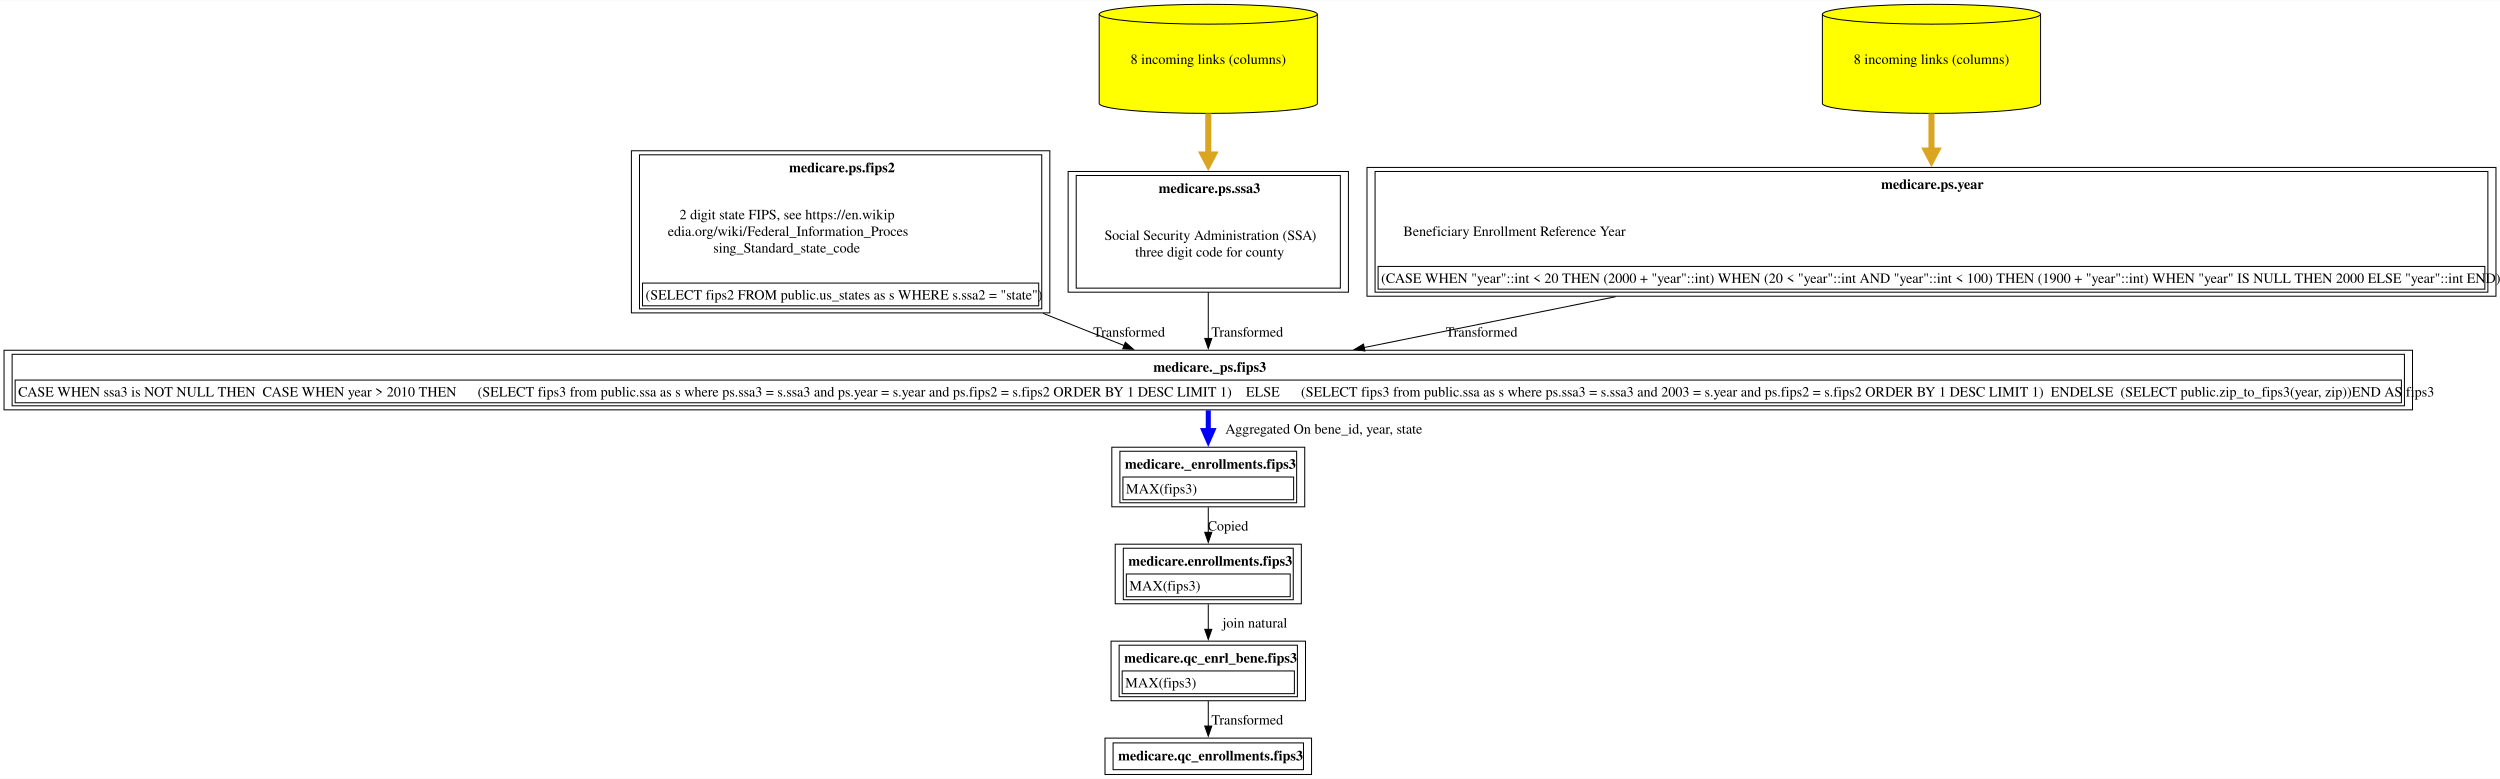
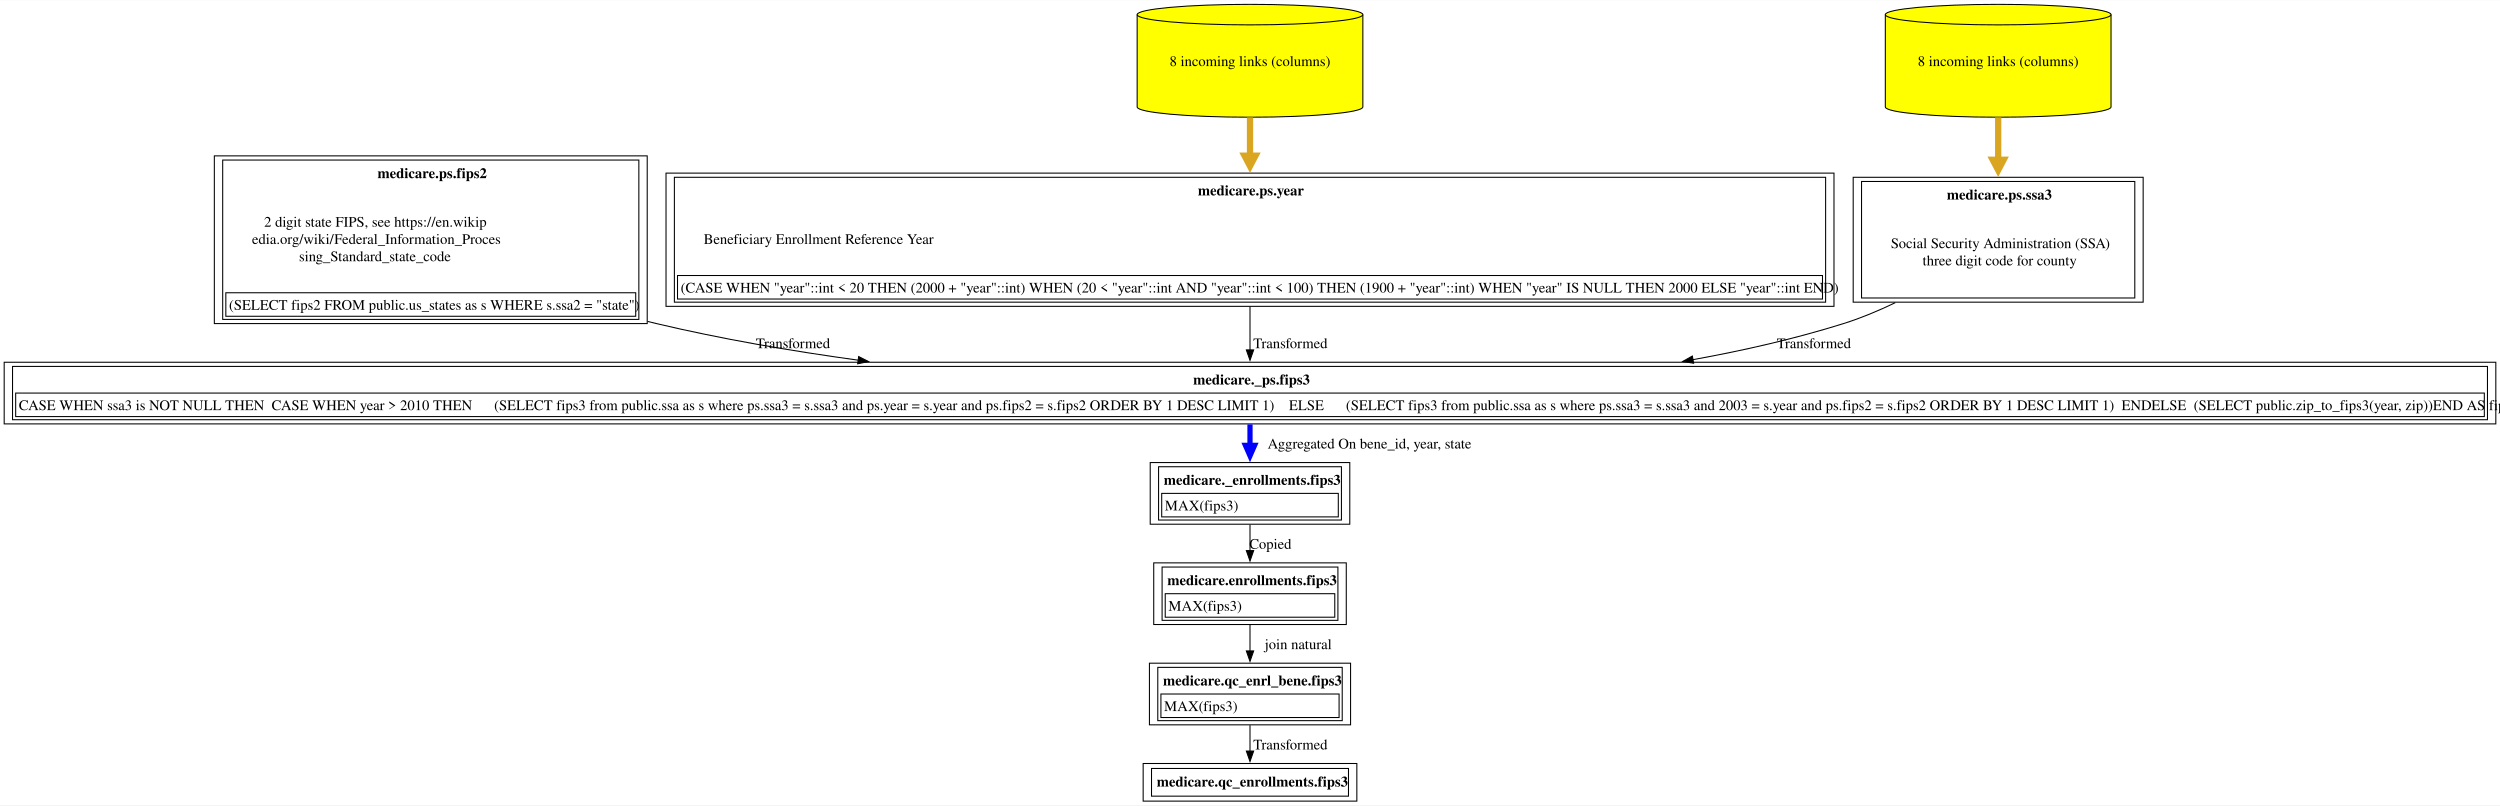
- <svg xmlns="http://www.w3.org/2000/svg" xmlns:xlink="http://www.w3.org/1999/xlink" width="2475pt" height="771pt" viewBox="0.00 0.00 2475.12 770.50">
+ <svg xmlns="http://www.w3.org/2000/svg" xmlns:xlink="http://www.w3.org/1999/xlink" width="2393pt" height="771pt" viewBox="0.00 0.00 2392.50 770.50">
  <g id="graph0" class="graph" transform="scale(1 1) rotate(0) translate(4 766.5)">
-     <polygon fill="white" stroke="none" points="-4,4 -4,-766.5 2471.12,-766.5 2471.12,4 -4,4" />
+     <polygon fill="white" stroke="none" points="-4,4 -4,-766.5 2388.5,-766.5 2388.5,4 -4,4" />
    <g id="node1" class="node">
      <g id="a_node1">
        <a xlink:href="../medicare.qc_enrollments/fips3.html" xlink:title="&lt;TABLE&gt;" target="_blank">
          <polygon fill="none" stroke="black" points="1294.5,-36 1090,-36 1090,0 1294.5,0 1294.5,-36" />
          <text text-anchor="start" x="1103" y="-13.95" font-family="Times,serif" font-weight="bold" font-size="14.00">medicare.qc_enrollments.fips3</text>
          <polygon fill="none" stroke="black" points="1098,-4.75 1098,-31.25 1286.5,-31.25 1286.5,-4.75 1098,-4.75" />
        </a>
      </g>
    </g>
    <g id="node2" class="node">
      <g id="a_node2">
        <a xlink:href="../medicare.qc_enrl_bene/fips3.html" xlink:title="&lt;TABLE&gt;" target="_blank">
          <polygon fill="none" stroke="black" points="1288.5,-132 1096,-132 1096,-73 1288.5,-73 1288.5,-132" />
          <text text-anchor="start" x="1109" y="-110.7" font-family="Times,serif" font-weight="bold" font-size="14.00">medicare.qc_enrl_bene.fips3</text>
          <polygon fill="none" stroke="black" points="1107,-80 1107,-102.5 1277.5,-102.5 1277.5,-80 1107,-80" />
          <text text-anchor="start" x="1110" y="-86.2" font-family="Times,serif" font-size="14.00">MAX(fips3)</text>
          <polygon fill="none" stroke="black" points="1104,-77 1104,-128 1280.5,-128 1280.5,-77 1104,-77" />
        </a>
      </g>
    </g>
    <g id="edge1" class="edge">
      <path fill="none" stroke="black" d="M1192.25,-72.65C1192.25,-64.62 1192.25,-55.91 1192.25,-47.89" />
      <polygon fill="black" stroke="black" points="1195.75,-47.93 1192.25,-37.93 1188.75,-47.93 1195.75,-47.93" />
      <text text-anchor="middle" x="1230.88" y="-49.45" font-family="Times,serif" font-size="14.00">  Transformed</text>
    </g>
    <g id="node3" class="node">
      <g id="a_node3">
        <a xlink:href="../medicare.enrollments/fips3.html" xlink:title="&lt;TABLE&gt;" target="_blank">
          <polygon fill="none" stroke="black" points="1284.38,-228 1100.12,-228 1100.12,-169 1284.38,-169 1284.38,-228" />
          <text text-anchor="start" x="1113.12" y="-206.7" font-family="Times,serif" font-weight="bold" font-size="14.00">medicare.enrollments.fips3</text>
          <polygon fill="none" stroke="black" points="1111.12,-176 1111.12,-198.5 1273.38,-198.5 1273.38,-176 1111.12,-176" />
          <text text-anchor="start" x="1114.12" y="-182.2" font-family="Times,serif" font-size="14.00">MAX(fips3)</text>
          <polygon fill="none" stroke="black" points="1108.12,-173 1108.12,-224 1276.38,-224 1276.38,-173 1108.12,-173" />
        </a>
      </g>
    </g>
    <g id="edge2" class="edge">
      <path fill="none" stroke="black" d="M1192.25,-168.53C1192.25,-160.68 1192.25,-152.05 1192.25,-143.7" />
      <polygon fill="black" stroke="black" points="1195.75,-143.73 1192.25,-133.73 1188.75,-143.73 1195.75,-143.73" />
      <text text-anchor="middle" x="1238.38" y="-145.45" font-family="Times,serif" font-size="14.00">	join natural</text>
    </g>
    <g id="node4" class="node">
      <g id="a_node4">
        <a xlink:href="../medicare._enrollments/fips3.html" xlink:title="&lt;TABLE&gt;" target="_blank">
          <polygon fill="none" stroke="black" points="1287.75,-324 1096.75,-324 1096.75,-265 1287.75,-265 1287.75,-324" />
          <text text-anchor="start" x="1109.75" y="-302.7" font-family="Times,serif" font-weight="bold" font-size="14.00">medicare._enrollments.fips3</text>
          <polygon fill="none" stroke="black" points="1107.75,-272 1107.75,-294.5 1276.75,-294.5 1276.75,-272 1107.75,-272" />
          <text text-anchor="start" x="1110.75" y="-278.2" font-family="Times,serif" font-size="14.00">MAX(fips3)</text>
          <polygon fill="none" stroke="black" points="1104.75,-269 1104.75,-320 1279.75,-320 1279.75,-269 1104.75,-269" />
        </a>
      </g>
    </g>
    <g id="edge3" class="edge">
      <path fill="none" stroke="black" d="M1192.25,-264.53C1192.25,-256.68 1192.25,-248.05 1192.25,-239.7" />
      <polygon fill="black" stroke="black" points="1195.75,-239.73 1192.25,-229.73 1188.75,-239.73 1195.75,-239.73" />
      <text text-anchor="middle" x="1211.75" y="-241.45" font-family="Times,serif" font-size="14.00">Copied</text>
    </g>
    <g id="node5" class="node">
      <g id="a_node5">
        <a xlink:href="../medicare._ps/fips3.html" xlink:title="&lt;TABLE&gt;" target="_blank">
          <polygon fill="none" stroke="black" points="2384.5,-420 0,-420 0,-361 2384.5,-361 2384.5,-420" />
          <text text-anchor="start" x="1137.88" y="-398.7" font-family="Times,serif" font-weight="bold" font-size="14.00">medicare._ps.fips3</text>
          <polygon fill="none" stroke="black" points="11,-368 11,-390.5 2373.5,-390.5 2373.5,-368 11,-368" />
          <text text-anchor="start" x="14" y="-374.2" font-family="Times,serif" font-size="14.00">CASE WHEN ssa3 is NOT NULL THEN  CASE WHEN year &gt; 2010 THEN      (SELECT fips3 from public.ssa as s where ps.ssa3 = s.ssa3 and ps.year = s.year and ps.fips2 = s.fips2 ORDER BY 1 DESC LIMIT 1)    ELSE      (SELECT fips3 from public.ssa as s where ps.ssa3 = s.ssa3 and 2003 = s.year and ps.fips2 = s.fips2 ORDER BY 1 DESC LIMIT 1)  ENDELSE  (SELECT public.zip_to_fips3(year, zip))END AS fips3</text>
          <polygon fill="none" stroke="black" points="8,-365 8,-416 2376.5,-416 2376.5,-365 8,-365" />
        </a>
      </g>
    </g>
    <g id="edge4" class="edge">
      <path fill="none" stroke="blue" stroke-width="5" d="M1192.25,-360.53C1192.25,-354.13 1192.25,-347.2 1192.25,-340.33" />
      <polygon fill="blue" stroke="blue" stroke-width="5" points="1196.63,-340.45 1192.25,-330.45 1187.88,-340.45 1196.63,-340.45" />
      <text text-anchor="middle" x="1306.62" y="-337.45" font-family="Times,serif" font-size="14.00">	  Aggregated On bene_id, year, state</text>
    </g>
    <g id="node6" class="node">
      <g id="a_node6">
        <a xlink:href="../medicare.ps/fips2.html" xlink:title="&lt;TABLE&gt;" target="_blank">
-           <polygon fill="none" stroke="black" points="1035.38,-617.5 621.12,-617.5 621.12,-457 1035.38,-457 1035.38,-617.5" />
-           <text text-anchor="start" x="777.25" y="-596.2" font-family="Times,serif" font-weight="bold" font-size="14.00">medicare.ps.fips2</text>
-           <text text-anchor="start" x="668.75" y="-549.7" font-family="Times,serif" font-size="14.00">2 digit state FIPS, see https://en.wikip</text>
-           <text text-anchor="start" x="657.12" y="-533.2" font-family="Times,serif" font-size="14.00">edia.org/wiki/Federal_Information_Proces</text>
-           <text text-anchor="start" x="702.12" y="-516.7" font-family="Times,serif" font-size="14.00">sing_Standard_state_code</text>
-           <polygon fill="none" stroke="black" points="632.12,-464 632.12,-486.5 1024.38,-486.5 1024.38,-464 632.12,-464" />
-           <text text-anchor="start" x="635.12" y="-470.2" font-family="Times,serif" font-size="14.00">(SELECT fips2 FROM public.us_states as s WHERE s.ssa2 = "state")</text>
-           <polygon fill="none" stroke="black" points="629.12,-461 629.12,-613.5 1027.38,-613.5 1027.38,-461 629.12,-461" />
+           <polygon fill="none" stroke="black" points="615.38,-617.5 201.12,-617.5 201.12,-457 615.38,-457 615.38,-617.5" />
+           <text text-anchor="start" x="357.25" y="-596.2" font-family="Times,serif" font-weight="bold" font-size="14.00">medicare.ps.fips2</text>
+           <text text-anchor="start" x="248.75" y="-549.7" font-family="Times,serif" font-size="14.00">2 digit state FIPS, see https://en.wikip</text>
+           <text text-anchor="start" x="237.12" y="-533.2" font-family="Times,serif" font-size="14.00">edia.org/wiki/Federal_Information_Proces</text>
+           <text text-anchor="start" x="282.12" y="-516.7" font-family="Times,serif" font-size="14.00">sing_Standard_state_code</text>
+           <polygon fill="none" stroke="black" points="212.12,-464 212.12,-486.5 604.38,-486.5 604.38,-464 212.12,-464" />
+           <text text-anchor="start" x="215.12" y="-470.2" font-family="Times,serif" font-size="14.00">(SELECT fips2 FROM public.us_states as s WHERE s.ssa2 = "state")</text>
+           <polygon fill="none" stroke="black" points="209.12,-461 209.12,-613.5 607.38,-613.5 607.38,-461 209.12,-461" />
        </a>
      </g>
    </g>
    <g id="edge5" class="edge">
-       <path fill="none" stroke="black" d="M1028.62,-456.57C1056.93,-445.31 1084.65,-434.29 1108.99,-424.61" />
-       <polygon fill="black" stroke="black" points="1110.16,-427.91 1118.16,-420.96 1107.57,-421.41 1110.16,-427.91" />
-       <text text-anchor="middle" x="1113.88" y="-433.45" font-family="Times,serif" font-size="14.00">  Transformed</text>
+       <path fill="none" stroke="black" d="M615.76,-459.08C618.6,-458.36 621.43,-457.67 624.25,-457 686.1,-442.31 752.56,-430.87 817.44,-421.97" />
+       <polygon fill="black" stroke="black" points="817.74,-425.46 827.18,-420.65 816.8,-418.52 817.74,-425.46" />
+       <text text-anchor="middle" x="754.88" y="-433.45" font-family="Times,serif" font-size="14.00">  Transformed</text>
    </g>
    <g id="node7" class="node">
      <g id="a_node7">
-         <a xlink:href="../medicare.ps/ssa3.html" xlink:title="&lt;TABLE&gt;" target="_blank">
-           <polygon fill="none" stroke="black" points="1331,-597 1053.5,-597 1053.5,-477.5 1331,-477.5 1331,-597" />
-           <text text-anchor="start" x="1143.12" y="-575.7" font-family="Times,serif" font-weight="bold" font-size="14.00">medicare.ps.ssa3</text>
-           <text text-anchor="start" x="1089.5" y="-529.2" font-family="Times,serif" font-size="14.00">Social Security Administration (SSA)</text>
-           <text text-anchor="start" x="1119.88" y="-512.7" font-family="Times,serif" font-size="14.00">three digit code for county</text>
-           <polygon fill="none" stroke="black" points="1061.5,-481.5 1061.5,-593 1323,-593 1323,-481.5 1061.5,-481.5" />
+         <a xlink:href="../medicare.ps/year.html" xlink:title="&lt;TABLE&gt;" target="_blank">
+           <polygon fill="none" stroke="black" points="1751.12,-601 633.38,-601 633.38,-473.5 1751.12,-473.5 1751.12,-601" />
+           <text text-anchor="start" x="1142.38" y="-579.7" font-family="Times,serif" font-weight="bold" font-size="14.00">medicare.ps.year</text>
+           <text text-anchor="start" x="669.38" y="-533.2" font-family="Times,serif" font-size="14.00">Beneficiary Enrollment Reference Year</text>
+           <polygon fill="none" stroke="black" points="644.38,-480.5 644.38,-503 1740.12,-503 1740.12,-480.5 644.38,-480.5" />
+           <text text-anchor="start" x="647.38" y="-486.7" font-family="Times,serif" font-size="14.00">(CASE WHEN "year"::int &lt; 20 THEN (2000 + "year"::int) WHEN (20 &lt; "year"::int AND "year"::int &lt; 100) THEN (1900 + "year"::int) WHEN "year" IS NULL THEN 2000 ELSE "year"::int END)</text>
+           <polygon fill="none" stroke="black" points="641.38,-477.5 641.38,-597 1743.12,-597 1743.12,-477.5 641.38,-477.5" />
        </a>
      </g>
    </g>
    <g id="edge6" class="edge">
-       <path fill="none" stroke="black" d="M1192.25,-477.37C1192.25,-461.97 1192.25,-445.71 1192.25,-431.54" />
-       <polygon fill="black" stroke="black" points="1195.75,-431.7 1192.25,-421.7 1188.75,-431.7 1195.75,-431.7" />
+       <path fill="none" stroke="black" d="M1192.25,-473.18C1192.25,-459.07 1192.25,-444.47 1192.25,-431.59" />
+       <polygon fill="black" stroke="black" points="1195.75,-431.82 1192.25,-421.82 1188.75,-431.82 1195.75,-431.82" />
      <text text-anchor="middle" x="1230.88" y="-433.45" font-family="Times,serif" font-size="14.00">  Transformed</text>
    </g>
    <g id="node8" class="node">
      <g id="a_node8">
-         <a xlink:href="../medicare.ps/ssa3.html" xlink:title="8 incoming links (columns)" target="_blank">
+         <a xlink:href="../medicare.ps/year.html" xlink:title="8 incoming links (columns)" target="_blank">
          <path fill="yellow" stroke="black" d="M1300.25,-752.68C1300.25,-758.1 1251.84,-762.5 1192.25,-762.5 1132.66,-762.5 1084.25,-758.1 1084.25,-752.68 1084.25,-752.68 1084.25,-664.32 1084.25,-664.32 1084.25,-658.9 1132.66,-654.5 1192.25,-654.5 1251.84,-654.5 1300.25,-658.9 1300.25,-664.32 1300.25,-664.32 1300.25,-752.68 1300.25,-752.68" />
          <path fill="none" stroke="black" d="M1300.25,-752.68C1300.25,-747.26 1251.84,-742.86 1192.25,-742.86 1132.66,-742.86 1084.25,-747.26 1084.25,-752.68" />
          <text text-anchor="middle" x="1192.25" y="-703.45" font-family="Times,serif" font-size="14.00">8 incoming links (columns)</text>
        </a>
      </g>
    </g>
    <g id="edge7" class="edge">
-       <path fill="none" stroke="goldenrod" stroke-width="6" d="M1192.25,-654.41C1192.25,-641.38 1192.25,-627.19 1192.25,-613.34" />
-       <polygon fill="goldenrod" stroke="goldenrod" stroke-width="6" points="1197.5,-613.79 1192.25,-603.79 1187,-613.79 1197.5,-613.79" />
+       <path fill="none" stroke="goldenrod" stroke-width="6" d="M1192.25,-654.41C1192.25,-642.68 1192.25,-630.01 1192.25,-617.5" />
+       <polygon fill="goldenrod" stroke="goldenrod" stroke-width="6" points="1197.5,-617.68 1192.25,-607.68 1187,-617.68 1197.5,-617.68" />
    </g>
    <g id="node9" class="node">
      <g id="a_node9">
-         <a xlink:href="../medicare.ps/year.html" xlink:title="&lt;TABLE&gt;" target="_blank">
-           <polygon fill="none" stroke="black" points="2467.12,-601 1349.38,-601 1349.38,-473.5 2467.12,-473.5 2467.12,-601" />
-           <text text-anchor="start" x="1858.38" y="-579.7" font-family="Times,serif" font-weight="bold" font-size="14.00">medicare.ps.year</text>
-           <text text-anchor="start" x="1385.38" y="-533.2" font-family="Times,serif" font-size="14.00">Beneficiary Enrollment Reference Year</text>
-           <polygon fill="none" stroke="black" points="1360.38,-480.5 1360.38,-503 2456.12,-503 2456.12,-480.5 1360.38,-480.5" />
-           <text text-anchor="start" x="1363.38" y="-486.7" font-family="Times,serif" font-size="14.00">(CASE WHEN "year"::int &lt; 20 THEN (2000 + "year"::int) WHEN (20 &lt; "year"::int AND "year"::int &lt; 100) THEN (1900 + "year"::int) WHEN "year" IS NULL THEN 2000 ELSE "year"::int END)</text>
-           <polygon fill="none" stroke="black" points="1357.38,-477.5 1357.38,-597 2459.12,-597 2459.12,-477.5 1357.38,-477.5" />
+         <a xlink:href="../medicare.ps/ssa3.html" xlink:title="&lt;TABLE&gt;" target="_blank">
+           <polygon fill="none" stroke="black" points="2047,-597 1769.5,-597 1769.5,-477.5 2047,-477.5 2047,-597" />
+           <text text-anchor="start" x="1859.12" y="-575.7" font-family="Times,serif" font-weight="bold" font-size="14.00">medicare.ps.ssa3</text>
+           <text text-anchor="start" x="1805.5" y="-529.2" font-family="Times,serif" font-size="14.00">Social Security Administration (SSA)</text>
+           <text text-anchor="start" x="1835.88" y="-512.7" font-family="Times,serif" font-size="14.00">three digit code for county</text>
+           <polygon fill="none" stroke="black" points="1777.5,-481.5 1777.5,-593 2039,-593 2039,-481.5 1777.5,-481.5" />
        </a>
      </g>
    </g>
    <g id="edge8" class="edge">
-       <path fill="none" stroke="black" d="M1595.5,-473.02C1509.21,-455.58 1419.36,-437.41 1346.42,-422.67" />
-       <polygon fill="black" stroke="black" points="1347.31,-419.28 1336.81,-420.73 1345.92,-426.14 1347.31,-419.28" />
-       <text text-anchor="middle" x="1462.88" y="-433.45" font-family="Times,serif" font-size="14.00">  Transformed</text>
+       <path fill="none" stroke="black" d="M1809.77,-477.01C1793.65,-469.23 1776.8,-462.18 1760.25,-457 1714.23,-442.6 1665.22,-431.31 1616.02,-422.46" />
+       <polygon fill="black" stroke="black" points="1616.8,-419.05 1606.35,-420.76 1615.59,-425.94 1616.8,-419.05" />
+       <text text-anchor="middle" x="1731.88" y="-433.45" font-family="Times,serif" font-size="14.00">  Transformed</text>
    </g>
    <g id="node10" class="node">
      <g id="a_node10">
-         <a xlink:href="../medicare.ps/year.html" xlink:title="8 incoming links (columns)" target="_blank">
+         <a xlink:href="../medicare.ps/ssa3.html" xlink:title="8 incoming links (columns)" target="_blank">
          <path fill="yellow" stroke="black" d="M2016.25,-752.68C2016.25,-758.1 1967.84,-762.5 1908.25,-762.5 1848.66,-762.5 1800.25,-758.1 1800.25,-752.68 1800.25,-752.68 1800.25,-664.32 1800.25,-664.32 1800.25,-658.9 1848.66,-654.5 1908.25,-654.5 1967.84,-654.5 2016.25,-658.9 2016.25,-664.32 2016.25,-664.32 2016.25,-752.68 2016.25,-752.68" />
          <path fill="none" stroke="black" d="M2016.25,-752.68C2016.25,-747.26 1967.84,-742.86 1908.25,-742.86 1848.66,-742.86 1800.25,-747.26 1800.25,-752.68" />
          <text text-anchor="middle" x="1908.25" y="-703.45" font-family="Times,serif" font-size="14.00">8 incoming links (columns)</text>
        </a>
      </g>
    </g>
    <g id="edge9" class="edge">
-       <path fill="none" stroke="goldenrod" stroke-width="6" d="M1908.25,-654.41C1908.25,-642.68 1908.25,-630.01 1908.25,-617.5" />
-       <polygon fill="goldenrod" stroke="goldenrod" stroke-width="6" points="1913.5,-617.68 1908.25,-607.68 1903,-617.68 1913.5,-617.68" />
+       <path fill="none" stroke="goldenrod" stroke-width="6" d="M1908.25,-654.41C1908.25,-641.38 1908.25,-627.19 1908.25,-613.34" />
+       <polygon fill="goldenrod" stroke="goldenrod" stroke-width="6" points="1913.5,-613.79 1908.25,-603.79 1903,-613.79 1913.5,-613.79" />
    </g>
  </g>
</svg>
